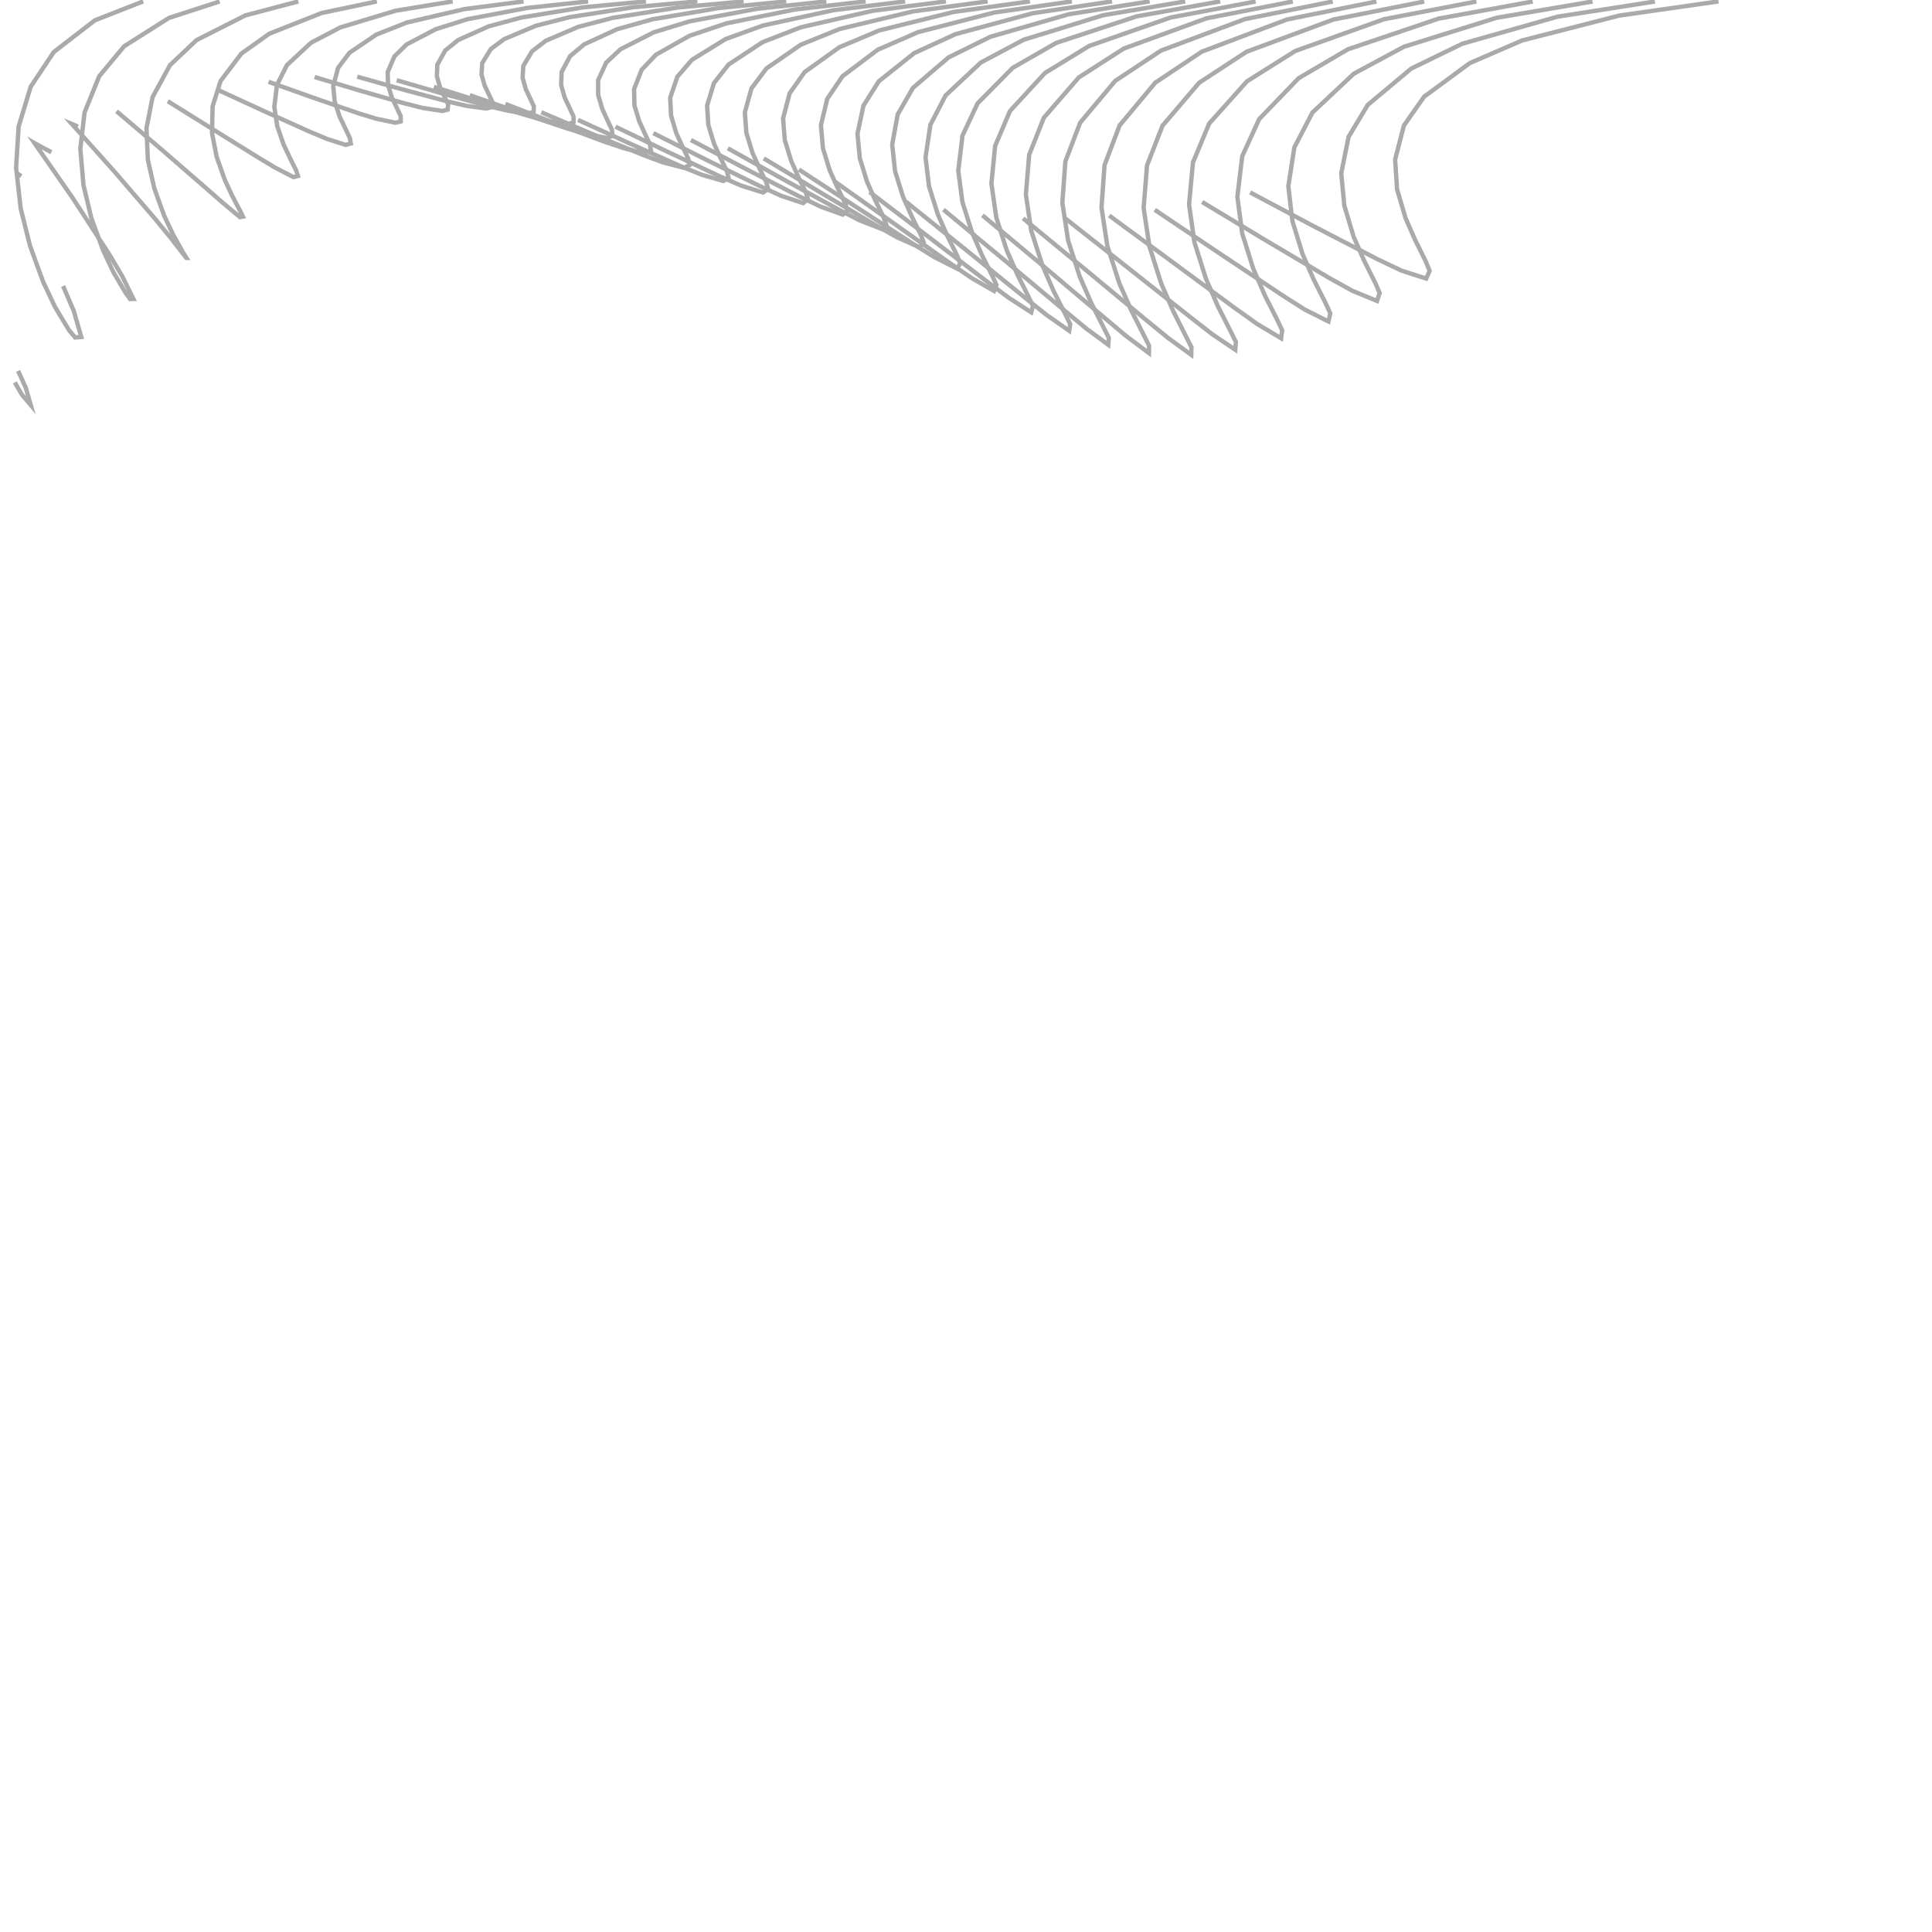
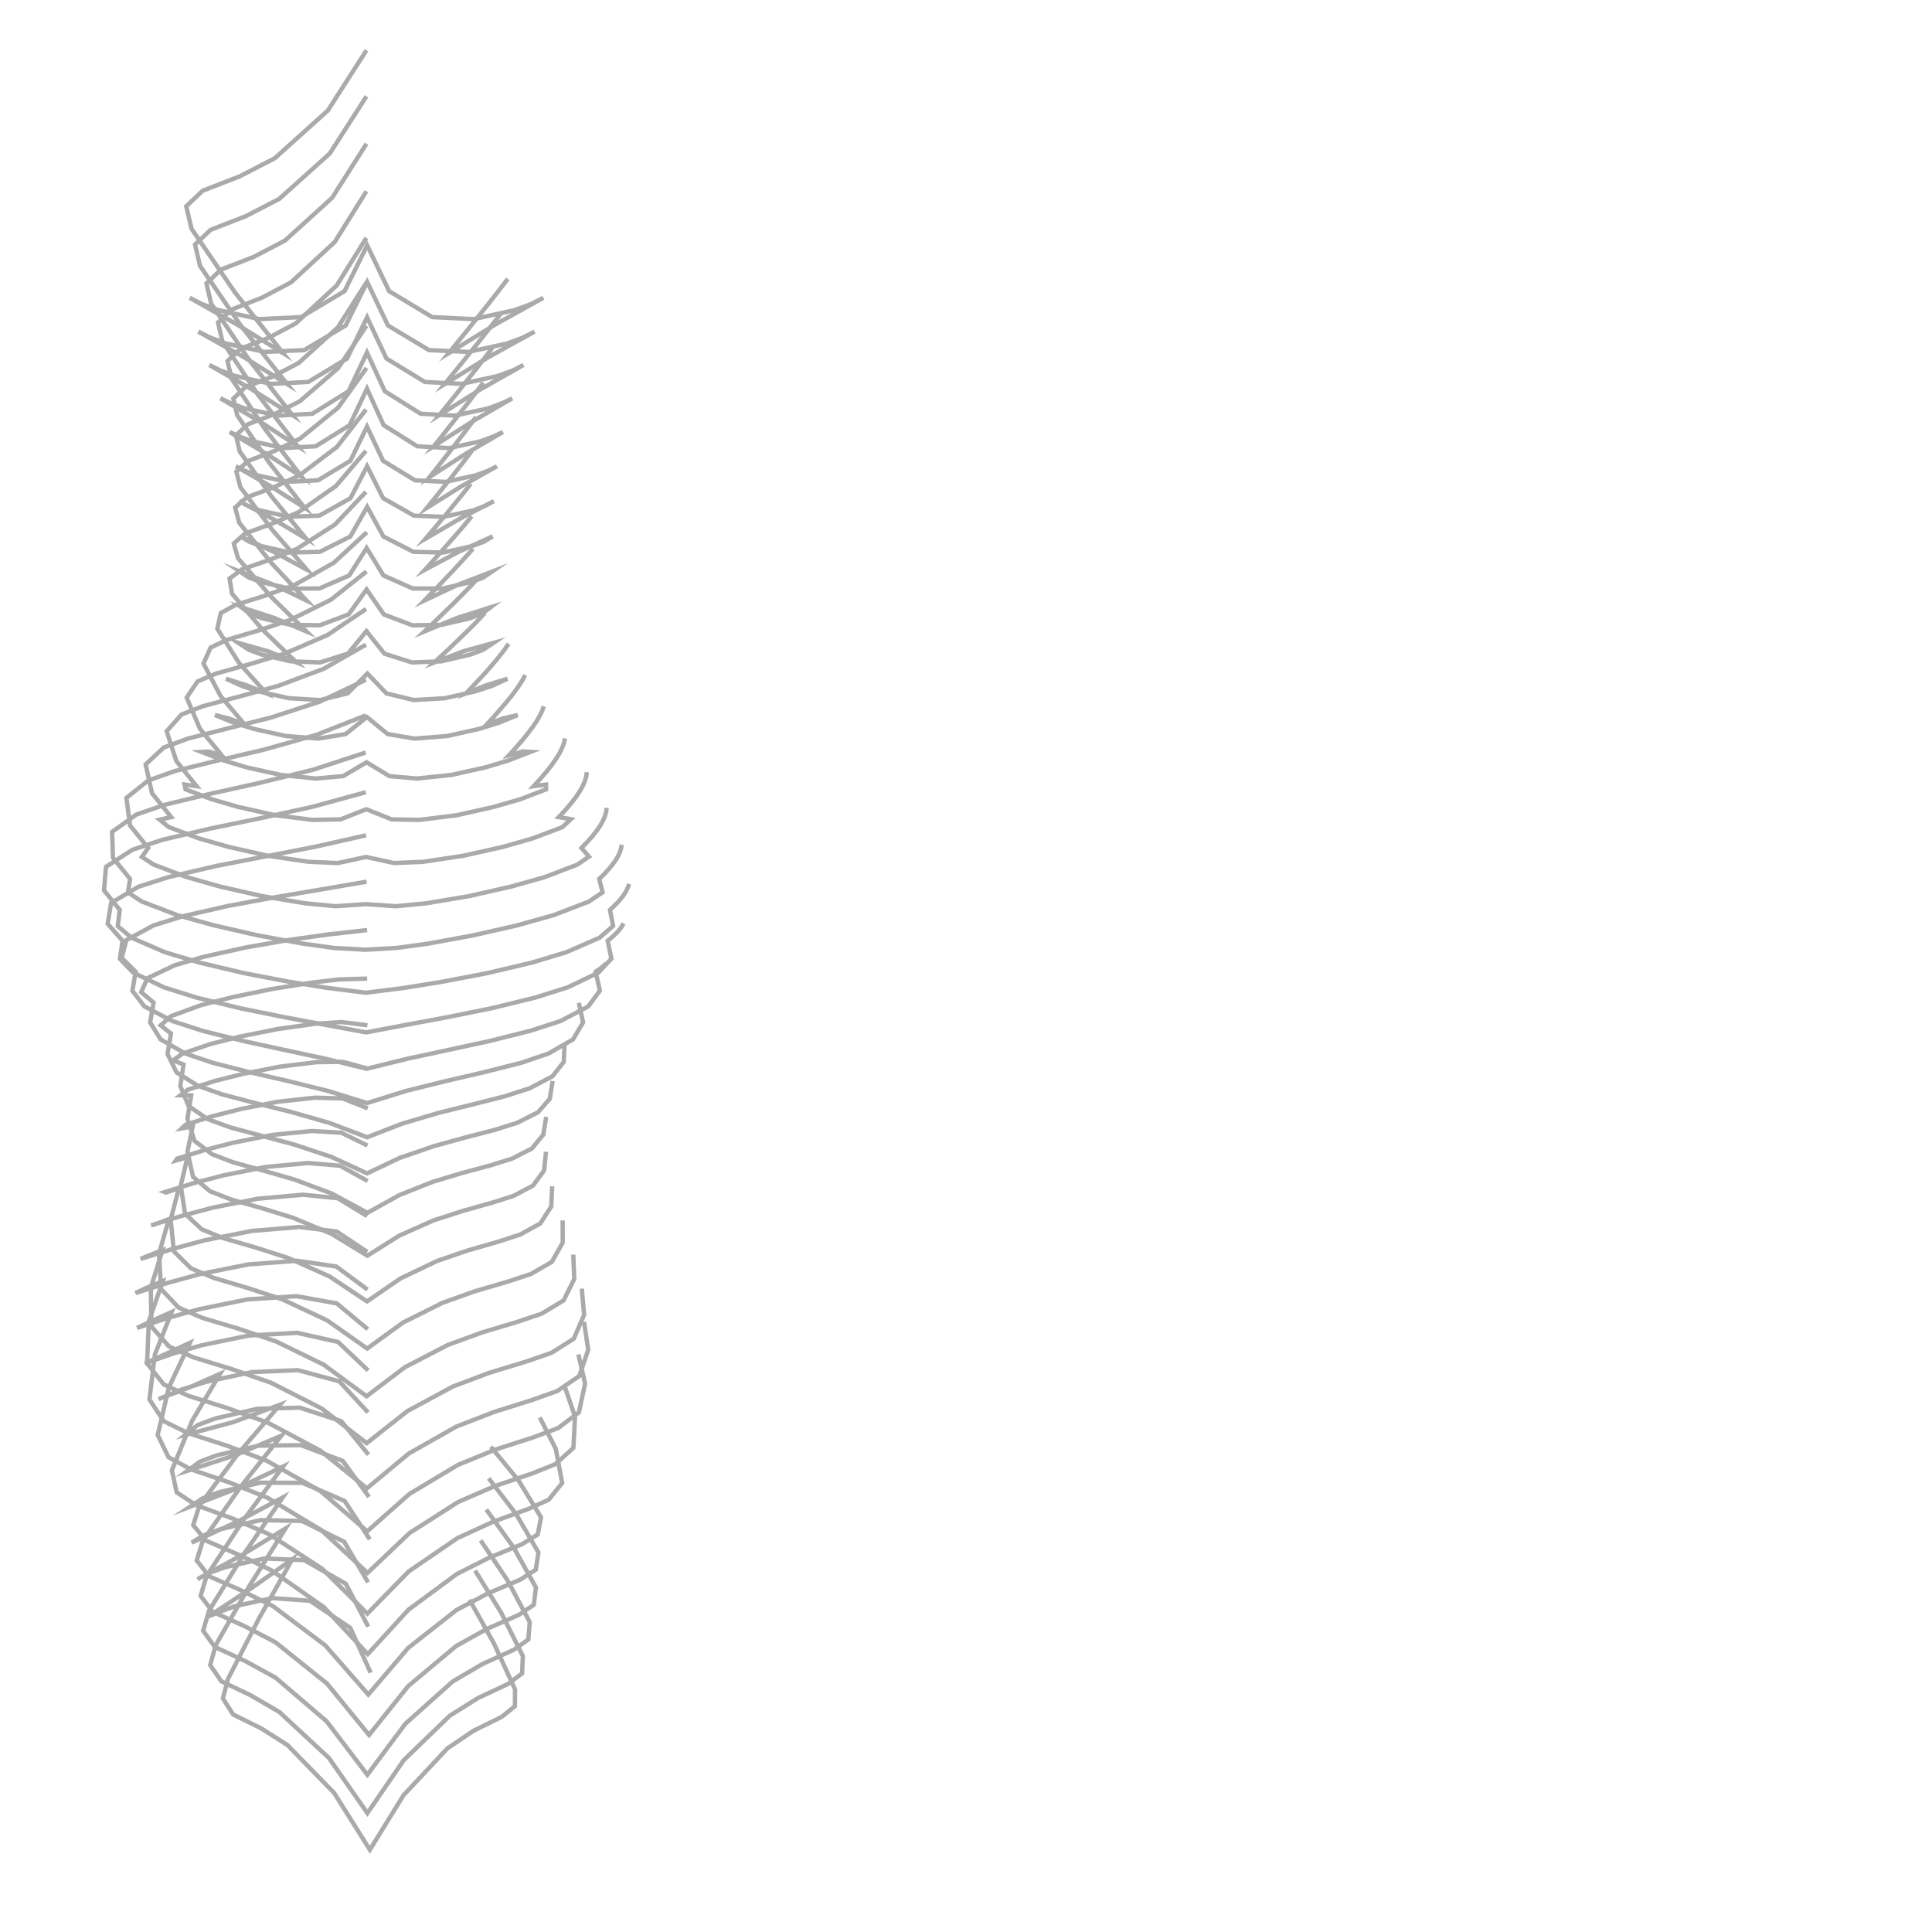
<svg xmlns="http://www.w3.org/2000/svg" id="Ebene_1" width="222" height="222" viewBox="0 0 222 222">
-   <polyline points="197.47 .16 186.06 1.79 174.9 4.65 168.89 7.25 163.64 11.11 161.32 14.42 160.31 18.32 160.53 21.74 161.5 25.04 162.6 27.56 163.82 30.01 164.27 31.12 163.88 32.01 161.03 31.09 158.29 29.79 150.96 26 143.65 22.11" fill="none" stroke="#aaa" stroke-miterlimit="10" stroke-width=".5" />
-   <polyline points="190.16 .17 178.95 1.92 168.04 5.02 162.16 7.88 157.16 12.06 154.96 15.73 154.12 19.91 154.47 23.62 155.54 27.2 156.73 29.91 158.04 32.54 158.53 33.67 158.23 34.58 155.41 33.42 152.72 31.93 145.41 27.6 138.13 23.21" fill="none" stroke="#aaa" stroke-miterlimit="10" stroke-width=".5" />
-   <polyline points="183 .17 171.98 2.04 161.32 5.37 155.56 8.47 150.8 12.94 148.73 16.94 148.04 21.39 148.5 25.38 149.68 29.21 150.94 32.09 152.35 34.89 152.86 36.01 152.65 36.94 149.87 35.54 147.23 33.85 139.96 29 132.69 24.11" fill="none" stroke="#aaa" stroke-miterlimit="10" stroke-width=".5" />
-   <polyline points="176.12 .17 165.3 2.14 154.89 5.66 149.23 8.98 144.69 13.68 142.74 17.95 142.18 22.62 142.74 26.83 144.01 30.88 145.32 33.9 146.8 36.83 147.33 37.95 147.21 38.87 144.48 37.24 141.88 35.39 134.68 30.08 127.46 24.77" fill="none" stroke="#aaa" stroke-miterlimit="10" stroke-width=".5" />
-   <polyline points="169.65 .17 159.02 2.21 148.83 5.86 143.29 9.34 138.94 14.2 137.08 18.67 136.63 23.49 137.25 27.85 138.58 32.05 139.93 35.16 141.46 38.18 142.01 39.29 141.94 40.19 139.26 38.38 136.71 36.39 129.57 30.74 122.41 25.1" fill="none" stroke="#aaa" stroke-miterlimit="10" stroke-width=".5" />
-   <polyline points="163.65 .17 153.2 2.25 143.23 5.95 137.79 9.51 133.58 14.44 131.8 19.01 131.41 23.9 132.08 28.33 133.44 32.6 134.81 35.75 136.35 38.8 136.91 39.9 136.88 40.77 134.24 38.85 131.71 36.78 124.65 30.92 117.56 25.09" fill="none" stroke="#aaa" stroke-miterlimit="10" stroke-width=".5" />
-   <polyline points="158.16 .17 147.88 2.24 138.09 5.94 132.75 9.5 128.65 14.41 126.92 18.97 126.57 23.84 127.24 28.25 128.6 32.5 129.97 35.62 131.5 38.65 132.04 39.73 132.02 40.57 129.4 38.61 126.9 36.51 119.92 30.61 112.89 24.74" fill="none" stroke="#aaa" stroke-miterlimit="10" stroke-width=".5" />
-   <polyline points="153.14 .17 143.04 2.2 133.41 5.81 128.16 9.28 124.12 14.09 122.42 18.54 122.07 23.3 122.73 27.61 124.06 31.76 125.39 34.81 126.88 37.77 127.41 38.82 127.35 39.62 124.75 37.7 122.26 35.63 115.36 29.85 108.41 24.09" fill="none" stroke="#aaa" stroke-miterlimit="10" stroke-width=".5" />
-   <polyline points="148.55 .17 138.62 2.11 129.13 5.58 123.96 8.9 119.95 13.52 118.26 17.78 117.88 22.36 118.49 26.49 119.77 30.46 121.04 33.39 122.47 36.22 122.97 37.25 122.86 38.01 120.26 36.19 117.78 34.21 110.95 28.68 104.1 23.18" fill="none" stroke="#aaa" stroke-miterlimit="10" stroke-width=".5" />
-   <polyline points="144.28 .17 134.51 2.01 125.15 5.28 120.07 8.39 116.05 12.76 114.35 16.76 113.92 21.09 114.48 24.98 115.67 28.73 116.88 31.49 118.22 34.17 118.69 35.16 118.5 35.89 115.9 34.21 113.42 32.36 106.68 27.21 99.92 22.06" fill="none" stroke="#aaa" stroke-miterlimit="10" stroke-width=".5" />
-   <polyline points="140.21 .16 130.61 1.88 121.36 4.93 116.36 7.8 112.33 11.88 110.6 15.57 110.11 19.61 110.59 23.23 111.7 26.72 112.82 29.29 114.07 31.79 114.5 32.75 114.22 33.43 111.63 31.94 109.15 30.24 102.49 25.52 95.83 20.8" fill="none" stroke="#aaa" stroke-miterlimit="10" stroke-width=".5" />
-   <polyline points="136.19 .16 126.76 1.75 117.62 4.57 112.71 7.18 108.66 10.96 106.91 14.33 106.35 18.07 106.75 21.41 107.76 24.62 108.8 26.99 109.95 29.31 110.34 30.24 109.98 30.87 107.39 29.56 104.91 28.02 98.35 23.76 91.8 19.48" fill="none" stroke="#aaa" stroke-miterlimit="10" stroke-width=".5" />
-   <polyline points="132.1 .16 122.83 1.63 113.81 4.22 108.99 6.6 104.91 10.09 103.15 13.15 102.52 16.61 102.85 19.68 103.77 22.62 104.74 24.81 105.79 26.95 106.14 27.85 105.7 28.43 103.12 27.29 100.65 25.9 94.2 22.07 87.76 18.2" fill="none" stroke="#aaa" stroke-miterlimit="10" stroke-width=".5" />
-   <polyline points="127.78 .16 118.67 1.52 109.8 3.92 105.05 6.1 100.98 9.34 99.22 12.13 98.53 15.36 98.8 18.19 99.64 20.91 100.54 22.94 101.51 24.92 101.83 25.79 101.34 26.32 98.77 25.32 96.31 24.05 89.96 20.58 83.63 17.04" fill="none" stroke="#aaa" stroke-miterlimit="10" stroke-width=".5" />
-   <polyline points="123.17 .16 114.24 1.44 105.5 3.69 100.85 5.72 96.81 8.76 95.06 11.35 94.33 14.38 94.56 17.03 95.34 19.57 96.19 21.47 97.1 23.33 97.39 24.17 96.85 24.66 94.31 23.75 91.86 22.58 85.62 19.37 79.39 16.09" fill="none" stroke="#aaa" stroke-miterlimit="10" stroke-width=".5" />
-   <polyline points="118.35 .16 109.59 1.37 101.02 3.5 96.46 5.42 92.45 8.29 90.73 10.73 89.98 13.61 90.18 16.11 90.92 18.51 91.72 20.3 92.58 22.06 92.84 22.89 92.28 23.34 89.76 22.5 87.33 21.39 81.19 18.38 75.07 15.3" fill="none" stroke="#aaa" stroke-miterlimit="10" stroke-width=".5" />
-   <polyline points="113.49 .16 104.9 1.31 96.48 3.33 92.01 5.14 88.06 7.87 86.35 10.16 85.59 12.9 85.76 15.26 86.46 17.54 87.22 19.24 88.03 20.9 88.27 21.71 87.68 22.12 85.19 21.34 82.79 20.3 76.75 17.46 70.72 14.56" fill="none" stroke="#aaa" stroke-miterlimit="10" stroke-width=".5" />
-   <polyline points="108.69 .16 100.27 1.24 92.01 3.14 87.63 4.84 83.72 7.41 82.04 9.54 81.25 12.13 81.39 14.35 82.04 16.48 82.76 18.08 83.52 19.65 83.72 20.43 83.12 20.8 80.66 20.09 78.27 19.12 72.34 16.48 66.42 13.78" fill="none" stroke="#aaa" stroke-miterlimit="10" stroke-width=".5" />
-   <polyline points="104.02 .16 95.77 1.17 87.67 2.93 83.37 4.49 79.5 6.88 77.83 8.82 77.01 11.24 77.11 13.29 77.7 15.27 78.37 16.74 79.07 18.2 79.24 18.96 78.61 19.29 76.18 18.66 73.82 17.78 68 15.38 62.2 12.9" fill="none" stroke="#aaa" stroke-miterlimit="10" stroke-width=".5" />
-   <polyline points="99.47 .16 91.4 1.08 83.44 2.69 79.23 4.11 75.38 6.28 73.73 8.02 72.86 10.24 72.9 12.11 73.44 13.9 74.05 15.25 74.68 16.58 74.8 17.31 74.16 17.6 71.77 17.06 69.44 16.28 63.75 14.15 58.07 11.94" fill="none" stroke="#aaa" stroke-miterlimit="10" stroke-width=".5" />
-   <polyline points="94.95 .16 87.05 1 79.25 2.45 75.12 3.71 71.3 5.66 69.66 7.19 68.73 9.21 68.73 10.89 69.2 12.5 69.75 13.71 70.32 14.91 70.38 15.61 69.73 15.85 67.38 15.41 65.08 14.73 59.52 12.87 53.98 10.93" fill="none" stroke="#aaa" stroke-miterlimit="10" stroke-width=".5" />
-   <polyline points="90.34 .16 82.61 .92 74.96 2.22 70.92 3.35 67.12 5.1 65.51 6.45 64.53 8.28 64.48 9.77 64.89 11.22 65.4 12.3 65.9 13.38 65.91 14.05 65.26 14.26 62.95 13.89 60.68 13.3 55.26 11.68 49.85 9.98" fill="none" stroke="#aaa" stroke-miterlimit="10" stroke-width=".5" />
-   <polyline points="85.45 .16 77.9 .86 70.41 2.05 66.46 3.08 62.72 4.68 61.14 5.89 60.13 7.58 60.05 8.94 60.42 10.25 60.89 11.25 61.35 12.24 61.31 12.87 60.67 13.05 58.4 12.73 56.16 12.2 50.86 10.75 45.58 9.22" fill="none" stroke="#aaa" stroke-miterlimit="10" stroke-width=".5" />
-   <polyline points="80.13 .16 72.76 .83 65.45 1.97 61.6 2.95 57.94 4.49 56.4 5.63 55.41 7.25 55.33 8.55 55.68 9.81 56.13 10.76 56.57 11.7 56.5 12.31 55.88 12.47 53.64 12.17 51.43 11.66 46.23 10.27 41.04 8.81" fill="none" stroke="#aaa" stroke-miterlimit="10" stroke-width=".5" />
-   <polyline points="74.22 .16 67.03 .84 59.92 2.01 56.17 3.02 52.64 4.6 51.16 5.8 50.25 7.44 50.2 8.78 50.58 10.07 51.04 11.04 51.49 12 51.44 12.6 50.82 12.75 48.6 12.41 46.42 11.86 41.28 10.39 36.15 8.85" fill="none" stroke="#aaa" stroke-miterlimit="10" stroke-width=".5" />
-   <polyline points="67.58 .16 60.6 .91 53.7 2.21 50.08 3.35 46.73 5.1 45.32 6.48 44.55 8.28 44.59 9.78 45.03 11.21 45.54 12.27 46.04 13.33 46.05 13.95 45.43 14.1 43.23 13.64 41.08 12.98 35.97 11.22 30.86 9.4" fill="none" stroke="#aaa" stroke-miterlimit="10" stroke-width=".5" />
-   <polyline points="60.17 .16 53.39 1.04 46.74 2.59 43.25 3.97 40.16 6.06 38.85 7.79 38.29 9.88 38.46 11.67 39.02 13.38 39.61 14.62 40.2 15.86 40.31 16.49 39.71 16.65 37.54 15.95 35.42 15.06 30.3 12.75 25.19 10.4" fill="none" stroke="#aaa" stroke-miterlimit="10" stroke-width=".5" />
-   <polyline points="52.02 .16 45.46 1.23 39.1 3.15 35.74 4.91 32.97 7.48 31.83 9.75 31.52 12.26 31.85 14.47 32.58 16.59 33.29 18.1 34.03 19.59 34.24 20.22 33.72 20.35 31.59 19.25 29.52 18 24.4 14.82 19.28 11.63" fill="none" stroke="#aaa" stroke-miterlimit="10" stroke-width=".5" />
-   <polyline points="43.31 .16 36.97 1.49 30.95 3.87 27.73 6.16 25.35 9.3 24.43 12.22 24.36 15.29 24.9 18.04 25.83 20.67 26.68 22.5 27.62 24.28 27.91 24.89 27.57 24.95 25.54 23.25 23.54 21.5 18.49 17.12 13.39 12.78" fill="none" stroke="#aaa" stroke-miterlimit="10" stroke-width=".5" />
-   <polyline points="34.28 .16 28.19 1.77 22.58 4.61 19.53 7.49 17.53 11.16 16.83 14.73 16.99 18.36 17.73 21.64 18.87 24.8 19.89 26.96 21.05 29.04 21.43 29.64 21.41 29.64 19.66 27.39 17.85 25.18 13.1 19.66 8.24 14.23 8.29 14.25 8.33 14.27 8.38 14.29 8.42 14.31 8.47 14.33 8.51 14.35 8.56 14.37 8.6 14.39 8.65 14.41 8.69 14.43 8.74 14.45 8.78 14.47 8.83 14.49 8.87 14.51 8.91 14.53 8.96 14.55" fill="none" stroke="#aaa" stroke-miterlimit="10" stroke-width=".5" />
-   <polyline points="25.23 .17 19.41 2.06 14.26 5.32 11.4 8.76 9.72 12.91 9.23 17.08 9.59 21.27 10.5 25.07 11.84 28.74 13.02 31.26 14.43 33.65 14.95 34.36 15.33 34.35 14.03 31.71 12.52 29.17 8.35 22.75 3.97 16.45 4.09 16.52 4.22 16.58 4.34 16.65 4.46 16.72 4.58 16.78 4.71 16.85 4.83 16.91 4.95 16.98 5.07 17.04 5.19 17.11 5.31 17.17 5.43 17.24 5.55 17.3 5.67 17.37 5.79 17.43 5.91 17.49" fill="none" stroke="#aaa" stroke-miterlimit="10" stroke-width=".5" />
-   <polyline points="1.78 19.81 1.94 19.92 2.11 20.02 2.28 20.13 2.45 20.23" fill="none" stroke="#aaa" stroke-miterlimit="10" stroke-width=".5" />
-   <polyline points="16.45 .16 10.89 2.34 6.18 5.98 3.53 9.96 2.14 14.54 1.85 19.26 2.38 23.97 3.45 28.25 4.96 32.39 6.31 35.25 7.93 37.94 8.63 38.78 9.34 38.72 8.48 35.74 7.25 32.87" fill="none" stroke="#aaa" stroke-miterlimit="10" stroke-width=".5" />
-   <polyline points="1.7 43.94 2.52 45.35 3.54 46.56 2.96 44.55 2.08 42.61" fill="none" stroke="#aaa" stroke-miterlimit="10" stroke-width=".5" />
+   <polyline points="42.59 192.21 40.25 187.05 35.61 183.94 31.28 183.63 27.03 184.55 25.29 185.19 23.98 185.73 28.83 182.53 33.58 179.18 29.75 185.99 26.19 192.93 25.61 195.17 26.8 197.01 30.01 198.6 33.03 200.52 38.4 206.03 42.5 212.55 46.37 206.28 51.4 200.91 54.4 198.88 57.65 197.28 59.17 196.05 59.18 194.11 56.77 188.87 53.95 183.82" fill="none" stroke="#aaa" stroke-miterlimit="10" stroke-width=".5" />
+   <polyline points="42.31 186.91 39.74 181.99 34.95 179.27 30.38 179.08 25.9 180.07 24.06 180.74 22.68 181.46 27.82 178.67 32.81 175.63 28.65 182.25 24.79 189.04 24.15 191.33 25.43 193.19 28.84 194.82 32.11 196.73 37.78 201.99 42.22 208.34 46.39 202.26 51.68 197.15 54.92 195.12 58.37 193.5 59.99 192.29 60.08 190.3 57.57 185.27 54.59 180.47" fill="none" stroke="#aaa" stroke-miterlimit="10" stroke-width=".5" />
+   <polyline points="42.29 181.82 39.54 177.15 34.69 174.77 29.96 174.67 25.34 175.71 23.43 176.41 22.02 177.26 27.33 174.83 32.49 172.07 28.09 178.48 24.02 185.08 23.34 187.38 24.68 189.24 28.23 190.89 31.67 192.78 37.52 197.78 42.21 203.93 46.58 198.07 52.02 193.21 55.43 191.21 59.02 189.58 60.71 188.39 60.87 186.39 58.3 181.56 55.23 177.01" fill="none" stroke="#aaa" stroke-miterlimit="10" stroke-width=".5" />
+   <polyline points="42.49 176.88 39.6 172.47 34.76 170.39 29.94 170.37 25.24 171.44 23.28 172.17 21.86 173.12 27.27 171.02 32.52 168.52 27.96 174.68 23.75 181.07 23.05 183.37 24.43 185.2 28.08 186.85 31.64 188.7 37.58 193.46 42.41 199.36 46.9 193.75 52.41 189.14 55.93 187.18 59.62 185.56 61.34 184.4 61.58 182.41 59 177.78 55.88 173.46" fill="none" stroke="#aaa" stroke-miterlimit="10" stroke-width=".5" />
+   <polyline points="42.4 172.01 39.39 167.87 34.58 166.06 29.71 166.12 24.96 167.21 22.95 167.96 21.54 169 27.01 167.22 32.33 164.97 27.63 170.87 23.31 177.03 22.6 179.31 24.02 181.12 27.74 182.76 31.38 184.57 37.38 189.07 42.32 194.72 46.9 189.36 52.44 185.01 56.05 183.1 59.8 181.5 61.56 180.37 61.87 178.39 59.29 173.96 56.15 169.87" fill="none" stroke="#aaa" stroke-miterlimit="10" stroke-width=".5" />
+   <polyline points="42.34 167.15 39.21 163.3 34.45 161.75 29.54 161.88 24.74 162.99 22.69 163.76 21.29 164.88 26.81 163.41 32.18 161.41 27.35 167.05 22.92 172.99 22.2 175.25 23.66 177.03 27.45 178.66 31.17 180.43 37.21 184.67 42.26 190.07 46.93 184.97 52.5 180.86 56.19 179 60 177.43 61.79 176.32 62.17 174.35 59.58 170.11 56.4 166.24" fill="none" stroke="#aaa" stroke-miterlimit="10" stroke-width=".5" />
+   <polyline points="42.29 162.3 38.98 158.72 34.22 157.44 28.9 157.67 23.69 158.78 20.9 159.66 18.21 160.77 21.77 159.42 25.29 157.86 22.1 163.21 19.75 168.95 20.3 171.48 22.51 172.94 26.75 174.5 30.89 176.28 37.02 180.26 42.21 185.42 46.96 180.57 52.56 176.74 56.59 174.89 60.73 173.38 63.05 172.33 64.6 170.4 63.86 166.48 62.03 162.88" fill="none" stroke="#aaa" stroke-miterlimit="10" stroke-width=".5" />
+   <polyline points="42.3 157.48 38.85 154.2 34.13 153.15 28.6 153.46 23.16 154.58 19.87 155.54 16.64 156.67 19.09 155.56 21.82 154.3 19.4 159.43 18.12 164.89 19.36 167.44 21.91 168.83 26.37 170.35 30.75 172.11 36.93 175.83 42.23 180.74 47.05 176.16 52.66 172.58 56.86 170.76 61.18 169.3 63.82 168.24 65.89 166.37 66.07 162.77 64.88 159.3" fill="none" stroke="#aaa" stroke-miterlimit="10" stroke-width=".5" />
+   <polyline points="42.26 152.74 38.7 149.77 34.07 148.94 28.42 149.31 22.88 150.44 19.29 151.44 15.75 152.59 17.42 151.79 19.73 150.75 17.8 155.64 17.17 160.81 18.82 163.31 21.57 164.66 26.16 166.15 30.67 167.86 36.83 171.34 42.19 175.96 47.05 171.66 52.61 168.33 56.91 166.57 61.31 165.15 64.14 164.09 66.52 162.29 67.23 158.99 66.46 155.63" fill="none" stroke="#aaa" stroke-miterlimit="10" stroke-width=".5" />
+   <polyline points="42.23 148.18 38.64 145.53 34.14 144.87 28.52 145.29 22.98 146.4 19.25 147.42 15.56 148.58 16.66 148.06 18.71 147.2 17.1 151.83 16.9 156.66 18.81 159.08 21.65 160.39 26.25 161.84 30.78 163.48 36.83 166.7 42.16 171.02 46.97 167.02 52.42 163.93 56.72 162.26 61.11 160.88 64.03 159.84 66.56 158.12 67.59 155.1 67.11 151.89" fill="none" stroke="#aaa" stroke-miterlimit="10" stroke-width=".5" />
+   <polyline points="42.21 143.86 38.69 141.51 34.4 140.99 28.94 141.44 23.55 142.51 19.83 143.51 16.15 144.66 16.84 144.37 18.68 143.64 17.33 147.96 17.4 152.43 19.41 154.71 22.23 155.97 26.72 157.35 31.15 158.89 36.97 161.85 42.14 165.83 46.8 162.15 52.02 159.33 56.2 157.75 60.47 156.45 63.37 155.45 65.93 153.83 67.12 151.09 66.85 148.07" fill="none" stroke="#aaa" stroke-miterlimit="10" stroke-width=".5" />
+   <polyline points="42.19 139.74 38.82 137.69 34.82 137.28 29.63 137.74 24.52 138.75 20.92 139.7 17.36 140.8 17.75 140.7 19.41 140.09 18.27 144.06 18.51 148.12 20.52 150.25 23.24 151.43 27.51 152.71 31.74 154.15 37.21 156.82 42.12 160.44 46.53 157.1 51.44 154.55 55.41 153.1 59.46 151.89 62.26 150.94 64.76 149.43 65.99 146.96 65.87 144.16" fill="none" stroke="#aaa" stroke-miterlimit="10" stroke-width=".5" />
+   <polyline points="42.25 135.71 39.07 133.95 35.38 133.64 30.53 134.09 25.74 135.04 22.32 135.93 18.94 136.98 19.07 137.03 20.56 136.53 19.61 140.14 19.98 143.79 21.94 145.74 24.53 146.83 28.53 148.02 32.5 149.33 37.59 151.72 42.19 154.96 46.31 151.97 50.85 149.7 54.58 148.37 58.37 147.26 61.02 146.38 63.41 145 64.66 142.79 64.65 140.23" fill="none" stroke="#aaa" stroke-miterlimit="10" stroke-width=".5" />
+   <polyline points="42.23 131.63 39.22 130.16 35.83 129.96 31.29 130.41 26.81 131.3 23.55 132.14 20.33 133.14 20.19 133.36 21.54 132.98 20.77 136.23 21.26 139.47 23.19 141.26 25.65 142.27 29.41 143.36 33.14 144.56 37.86 146.67 42.17 149.54 46.02 146.9 50.23 144.89 53.73 143.69 57.28 142.67 59.79 141.85 62.09 140.58 63.34 138.64 63.45 136.31" fill="none" stroke="#aaa" stroke-miterlimit="10" stroke-width=".5" />
+   <polyline points="42.26 127.36 39.37 126.22 36.21 126.13 31.9 126.6 27.64 127.44 24.46 128.25 21.34 129.23 20.88 129.66 22.14 129.43 21.54 132.35 22.18 135.22 24.11 136.87 26.5 137.81 30.09 138.83 33.66 139.93 38.1 141.78 42.21 144.29 45.88 141.98 49.84 140.22 53.19 139.14 56.57 138.19 59 137.42 61.25 136.23 62.52 134.5 62.74 132.35" fill="none" stroke="#aaa" stroke-miterlimit="10" stroke-width=".5" />
+   <polyline points="42.26 122.79 39.38 122.01 36.35 122.05 32.11 122.57 27.91 123.4 24.71 124.2 21.57 125.22 20.73 125.86 21.97 125.87 21.54 128.54 22.34 131.08 24.36 132.63 26.77 133.55 30.33 134.53 33.87 135.55 38.17 137.17 42.22 139.36 45.85 137.34 49.72 135.8 53.04 134.8 56.39 133.9 58.84 133.13 61.12 131.97 62.43 130.38 62.76 128.34" fill="none" stroke="#aaa" stroke-miterlimit="10" stroke-width=".5" />
+   <polyline points="42.22 117.81 39.23 117.44 36.2 117.64 31.86 118.25 27.57 119.11 24.23 119.95 20.98 121.06 19.9 121.84 21.09 122.32 20.72 124.8 21.66 127.08 23.87 128.6 26.41 129.53 30.09 130.52 33.78 131.51 38.07 132.93 42.18 134.83 45.93 133.05 49.85 131.7 53.34 130.74 56.84 129.83 59.42 129.02 61.82 127.81 63.18 126.25 63.5 124.21" fill="none" stroke="#aaa" stroke-miterlimit="10" stroke-width=".5" />
+   <polyline points="42.19 112.45 38.99 112.54 35.81 112.91 31.22 113.65 26.66 114.59 23.09 115.5 19.63 116.77 18.46 117.82 19.65 118.77 19.25 121.11 20.28 123.22 22.75 124.77 25.52 125.75 29.48 126.79 33.45 127.77 37.88 129.04 42.18 130.68 46.22 129.11 50.39 127.88 54.22 126.93 58.05 125.96 60.86 125.05 63.46 123.69 64.78 122.03 64.87 119.9" fill="none" stroke="#aaa" stroke-miterlimit="10" stroke-width=".5" />
+   <polyline points="42.19 106.87 37.68 107.38 33.17 108.01 28.28 108.86 23.44 109.93 20.08 110.91 16.94 112.4 16.22 114 17.65 115.21 17.25 117.48 18.45 119.43 21.27 121.05 24.36 122.1 28.7 123.21 33.06 124.21 37.66 125.35 42.18 126.75 46.67 125.35 51.23 124.22 55.59 123.21 59.93 122.11 63.02 121.06 65.84 119.44 67 117.48 66.51 115.24" fill="none" stroke="#aaa" stroke-miterlimit="10" stroke-width=".5" />
+   <polyline points="42.13 101.31 36.81 102.22 31.49 103.12 26.24 104.09 21.05 105.27 17.63 106.34 14.51 108.03 13.99 110.07 15.59 111.66 15.21 113.85 16.59 115.64 19.79 117.32 23.24 118.44 27.95 119.62 32.7 120.65 37.43 121.66 42.13 122.81 46.79 121.66 51.49 120.65 56.25 119.62 60.96 118.44 64.41 117.32 67.6 115.64 68.93 113.83 68.44 111.66 68.63 111.53 68.81 111.41 68.98 111.29 69.14 111.16 69.28 111.04 69.42 110.92 69.55 110.81 69.67 110.69" fill="none" stroke="#aaa" stroke-miterlimit="10" stroke-width=".5" />
+   <polyline points="42.07 95.98 36.24 97.29 30.38 98.43 24.87 99.5 19.41 100.77 15.91 101.89 12.77 103.75 12.37 106.15 14.08 108.1 13.78 110.18 15.3 111.76 18.86 113.46 22.62 114.64 27.62 115.86 32.67 116.88 37.37 117.76 42.07 118.63 46.73 117.75 51.4 116.88 56.45 115.86 61.46 114.64 65.22 113.46 68.76 111.76 70.25 110.16 69.83 108.1 70.15 107.84 70.46 107.57 70.72 107.32 70.98 107.06 71.18 106.82 71.37 106.57 71.52 106.34 71.66 106.1" fill="none" stroke="#aaa" stroke-miterlimit="10" stroke-width=".5" />
+   <polyline points="42.03 91.03 35.97 92.69 29.82 94.04 24.24 95.19 18.7 96.49 15.22 97.64 12.18 99.6 11.95 102.31 13.76 104.55 13.53 106.42 15.11 107.75 18.93 109.41 22.92 110.61 28.04 111.82 33.21 112.81 37.62 113.52 42.03 114.07 46.42 113.52 50.8 112.81 55.98 111.82 61.11 110.61 65.09 109.41 68.89 107.75 70.45 106.4 70.09 104.55 70.52 104.15 70.94 103.73 71.27 103.36 71.58 102.96 71.82 102.61 72.02 102.25 72.17 101.92 72.28 101.57" fill="none" stroke="#aaa" stroke-miterlimit="10" stroke-width=".5" />
+   <polyline points="42.01 86.47 35.99 88.44 29.83 89.96 24.39 91.16 18.98 92.46 15.68 93.59 12.88 95.59 12.98 98.56 14.95 101 14.7 102.55 16.31 103.6 20.38 105.16 24.58 106.33 29.67 107.49 34.8 108.43 38.4 108.93 42.01 109.13 45.61 108.92 49.18 108.43 54.32 107.49 59.42 106.33 63.6 105.16 67.66 103.6 69.24 102.53 68.85 101 69.42 100.45 69.95 99.87 70.36 99.37 70.74 98.85 71.01 98.39 71.23 97.92 71.36 97.5 71.44 97.07" fill="none" stroke="#aaa" stroke-miterlimit="10" stroke-width=".5" />
+   <polyline points="42.03 82.2 36.3 84.46 30.37 86.13 25.22 87.34 20.09 88.6 17.02 89.69 14.53 91.68 14.94 94.85 17.03 97.44 16.3 98.47 17.66 99.35 21.43 100.78 25.32 101.88 30.18 102.98 35.09 103.8 38.57 104.13 42.04 103.89 45.48 104.13 48.93 103.8 53.84 102.98 58.71 101.88 62.58 100.79 66.34 99.35 67.68 98.43 66.81 97.44 67.46 96.77 68.08 96.08 68.55 95.48 68.98 94.86 69.27 94.33 69.51 93.78 69.65 93.31 69.71 92.82" fill="none" stroke="#aaa" stroke-miterlimit="10" stroke-width=".5" />
+   <polyline points="42.04 78.11 36.73 80.63 31.13 82.45 26.37 83.65 21.62 84.86 18.84 85.88 16.73 87.84 17.47 91.15 19.67 93.89 18.34 94.19 19.4 95.04 22.8 96.32 26.29 97.32 30.86 98.35 35.48 99.03 38.83 99.17 42.06 98.47 45.27 99.17 48.58 99.03 53.2 98.34 57.76 97.32 61.25 96.32 64.63 95.04 65.6 94.13 64.2 93.89 64.93 93.12 65.62 92.31 66.14 91.64 66.61 90.94 66.94 90.36 67.21 89.75 67.36 89.25 67.43 88.73" fill="none" stroke="#aaa" stroke-miterlimit="10" stroke-width=".5" />
+   <polyline points="42.05 74.08 37.19 76.85 31.96 78.81 27.63 80 23.3 81.15 20.85 82.11 19.15 84.02 20.26 87.45 22.59 90.34 21.21 90.15 21.32 90.7 24.3 91.83 27.36 92.72 31.6 93.67 35.9 94.21 39.13 94.15 42.09 92.99 45 94.15 48.2 94.21 52.5 93.67 56.73 92.72 59.78 91.84 62.75 90.7 62.74 90.15 61.32 90.34 62.09 89.5 62.83 88.63 63.39 87.91 63.91 87.17 64.29 86.55 64.6 85.92 64.8 85.39 64.92 84.85" fill="none" stroke="#aaa" stroke-miterlimit="10" stroke-width=".5" />
+   <polyline points="42.07 69.97 37.63 72.97 32.71 75.1 28.79 76.29 24.85 77.39 22.7 78.3 21.45 80.16 22.97 83.73 25.47 86.78 23.96 86.35 23.15 86.4 25.72 87.39 28.36 88.18 32.29 89.05 36.29 89.46 39.44 89.18 42.12 87.59 44.74 89.18 47.86 89.46 51.85 89.05 55.77 88.18 58.4 87.39 60.96 86.4 60.05 86.35 58.49 86.78 59.28 85.91 60.04 85.03 60.64 84.29 61.21 83.53 61.64 82.9 62.02 82.25 62.28 81.72 62.49 81.17" fill="none" stroke="#aaa" stroke-miterlimit="10" stroke-width=".5" />
+   <polyline points="42.11 65.67 38.01 68.92 33.33 71.24 29.73 72.44 26.11 73.51 24.2 74.41 23.38 76.25 25.34 79.97 28.1 83.23 26.29 82.56 24.69 82.16 26.88 83.05 29.14 83.75 32.82 84.57 36.58 84.87 39.72 84.35 42.16 82.39 44.54 84.35 47.63 84.87 51.39 84.57 55.07 83.75 57.32 83.05 59.49 82.16 57.81 82.55 55.94 83.23 56.74 82.36 57.52 81.47 58.16 80.72 58.78 79.96 59.26 79.32 59.71 78.67 60.05 78.13 60.35 77.57" fill="none" stroke="#aaa" stroke-miterlimit="10" stroke-width=".5" />
+   <polyline points="42.16 61.16 38.35 64.67 33.85 67.21 30.48 68.44 27.08 69.51 25.37 70.44 24.97 72.25 27.47 76.18 30.6 79.67 28.29 78.73 25.96 77.99 27.79 78.82 29.69 79.44 33.2 80.23 36.78 80.44 39.95 79.67 42.21 77.39 44.41 79.68 47.54 80.44 51.12 80.23 54.62 79.44 56.52 78.82 58.32 77.99 55.93 78.72 53.55 79.67 54.38 78.8 55.2 77.92 55.89 77.17 56.56 76.4 57.11 75.75 57.64 75.09 58.05 74.54 58.44 73.97" fill="none" stroke="#aaa" stroke-miterlimit="10" stroke-width=".5" />
+   <polyline points="42.05 56.52 38.47 60.29 34.09 63.08 30.97 64.33 27.81 65.42 26.38 66.48 26.66 68.22 30.16 72.35 34.07 76.12 30.78 74.83 27.4 73.88 28.6 74.67 30.08 75.22 33.38 75.99 36.77 76.12 39.99 75.1 42.11 72.52 44.17 75.11 47.35 76.12 50.73 75.99 54.03 75.22 55.51 74.67 56.69 73.88 53.25 74.83 49.9 76.12 50.83 75.26 51.75 74.4 52.54 73.64 53.33 72.88 53.99 72.23 54.65 71.57 55.19 71 55.72 70.43" fill="none" stroke="#aaa" stroke-miterlimit="10" stroke-width=".5" />
+   <polyline points="42.05 51.81 38.6 55.85 34.25 58.88 31.24 60.18 28.19 61.29 26.86 62.45 27.35 64.15 31.1 68.52 35.21 72.56 31.52 71.01 27.73 69.78 28.7 70.51 30.1 71.04 33.38 71.8 36.74 71.85 40.06 70.6 42.12 67.73 44.1 70.6 47.38 71.85 50.74 71.8 54.02 71.04 55.41 70.51 56.37 69.78 52.51 71.01 48.76 72.56 49.67 71.7 50.58 70.82 51.37 70.06 52.16 69.29 52.83 68.62 53.5 67.94 54.07 67.36 54.62 66.77" fill="none" stroke="#aaa" stroke-miterlimit="10" stroke-width=".5" />
+   <polyline points="42.06 47.06 38.71 51.36 34.36 54.65 31.39 56.02 28.35 57.14 27.02 58.33 27.49 60.07 31.18 64.69 35.23 69.01 31.48 67.21 27.61 65.7 28.6 66.37 29.99 66.88 33.31 67.64 36.71 67.62 40.13 66.12 42.13 62.97 44.06 66.12 47.43 67.62 50.83 67.63 54.14 66.88 55.53 66.37 56.5 65.7 52.57 67.21 48.76 69.01 49.62 68.12 50.48 67.23 51.23 66.44 51.98 65.65 52.62 64.96 53.26 64.26 53.81 63.66 54.35 63.05" fill="none" stroke="#aaa" stroke-miterlimit="10" stroke-width=".5" />
+   <polyline points="42.12 42.28 38.84 46.85 34.48 50.4 31.54 51.82 28.5 52.97 27.16 54.19 27.62 55.98 31.26 60.86 35.26 65.46 31.5 63.43 27.62 61.63 28.63 62.24 30.01 62.75 33.34 63.49 36.75 63.41 40.25 61.65 42.19 58.24 44.06 61.65 47.51 63.41 50.91 63.49 54.24 62.75 55.62 62.24 56.61 61.63 52.67 63.42 48.84 65.46 49.66 64.55 50.47 63.64 51.19 62.83 51.91 62.01 52.53 61.3 53.15 60.58 53.68 59.95 54.2 59.32" fill="none" stroke="#aaa" stroke-miterlimit="10" stroke-width=".5" />
+   <polyline points="42.11 37.44 38.86 42.29 34.46 46.1 31.52 47.59 28.46 48.76 27.11 50.03 27.55 51.88 31.18 57.02 35.18 61.9 31.37 59.64 27.46 57.58 28.48 58.13 29.87 58.65 33.24 59.39 36.69 59.25 40.27 57.25 42.18 53.57 44.02 57.24 47.56 59.25 50.99 59.39 54.36 58.65 55.74 58.13 56.75 57.58 52.77 59.64 48.9 61.9 49.69 60.97 50.47 60.04 51.17 59.21 51.86 58.37 52.46 57.63 53.06 56.89 53.58 56.24 54.1 55.59" fill="none" stroke="#aaa" stroke-miterlimit="10" stroke-width=".5" />
+   <polyline points="42.1 32.48 38.82 37.62 34.32 41.71 31.33 43.27 28.2 44.48 26.81 45.81 27.26 47.72 30.94 53.17 35 58.35 31.1 55.88 27.09 53.58 28.14 54.1 29.56 54.62 33.02 55.37 36.54 55.19 40.26 52.95 42.17 49.02 44.02 52.95 47.68 55.19 51.2 55.37 54.65 54.62 56.07 54.1 57.1 53.58 53.03 55.87 49.06 58.35 49.84 57.39 50.61 56.42 51.3 55.56 51.99 54.7 52.59 53.93 53.19 53.16 53.71 52.48 54.22 51.8" fill="none" stroke="#aaa" stroke-miterlimit="10" stroke-width=".5" />
+   <polyline points="42.1 27.33 38.69 32.8 33.98 37.16 30.87 38.81 27.6 40.09 26.14 41.49 26.61 43.51 30.44 49.29 34.68 54.8 30.58 52.13 26.39 49.64 27.5 50.16 28.98 50.7 32.59 51.49 36.28 51.28 40.18 48.85 42.17 44.66 44.08 48.85 47.94 51.28 51.62 51.49 55.23 50.7 56.7 50.16 57.79 49.64 53.53 52.13 49.38 54.8 50.18 53.79 50.97 52.78 51.68 51.88 52.38 50.97 53.01 50.16 53.62 49.36 54.16 48.64 54.69 47.92" fill="none" stroke="#aaa" stroke-miterlimit="10" stroke-width=".5" />
+   <polyline points="42.1 21.98 38.46 27.81 33.43 32.45 30.11 34.2 26.61 35.57 25.05 37.06 25.55 39.22 29.65 45.37 34.18 51.24 29.81 48.41 25.33 45.77 26.51 46.33 28.09 46.92 31.95 47.76 35.89 47.54 40.05 44.96 42.17 40.51 44.22 44.96 48.33 47.54 52.26 47.76 56.12 46.92 57.7 46.33 58.86 45.77 54.31 48.41 49.88 51.24 50.73 50.18 51.57 49.11 52.33 48.15 53.07 47.19 53.74 46.34 54.39 45.48 54.97 44.72 55.53 43.96" fill="none" stroke="#aaa" stroke-miterlimit="10" stroke-width=".5" />
+   <polyline points="42.11 16.52 38.17 22.72 32.75 27.64 29.17 29.51 25.39 30.98 23.72 32.58 24.26 34.89 28.69 41.45 33.59 47.69 28.88 44.71 24.05 41.94 25.32 42.57 27.02 43.2 31.18 44.11 35.42 43.89 39.88 41.19 42.18 36.46 44.4 41.19 48.82 43.89 53.05 44.11 57.2 43.2 58.91 42.57 60.15 41.94 55.26 44.71 50.49 47.69 51.4 46.56 52.32 45.42 53.13 44.4 53.93 43.38 54.65 42.47 55.36 41.56 55.98 40.75 56.59 39.94" fill="none" stroke="#aaa" stroke-miterlimit="10" stroke-width=".5" />
+   <polyline points="42.11 11.07 37.89 17.64 32.09 22.85 28.24 24.84 24.2 26.41 22.41 28.1 22.99 30.56 27.75 37.52 33 44.14 27.96 41 22.79 38.11 24.15 38.79 25.97 39.47 30.42 40.44 34.96 40.23 39.72 37.4 42.19 32.4 44.58 37.4 49.29 40.23 53.82 40.44 58.27 39.47 60.09 38.79 61.42 38.11 56.19 41 51.09 44.14 52.06 42.94 53.04 41.74 53.9 40.67 54.77 39.59 55.53 38.63 56.28 37.67 56.95 36.82 57.6 35.96" fill="none" stroke="#aaa" stroke-miterlimit="10" stroke-width=".5" />
+   <polyline points="42.11 5.78 37.67 12.7 31.58 18.18 27.53 20.27 23.28 21.92 21.4 23.71 22.01 26.29 27.01 33.62 32.53 40.58 27.23 37.28 21.8 34.22 23.22 34.94 25.13 35.64 29.81 36.67 34.59 36.44 39.59 33.46 42.19 28.19 44.71 33.45 49.67 36.44 54.43 36.67 59.1 35.64 61.02 34.94 62.43 34.22 56.92 37.28 51.56 40.58 52.57 39.34 53.58 38.09 54.49 36.97 55.38 35.85 56.18 34.84 56.97 33.84 57.66 32.94 58.35 32.05" fill="none" stroke="#aaa" stroke-miterlimit="10" stroke-width=".5" />
</svg>
